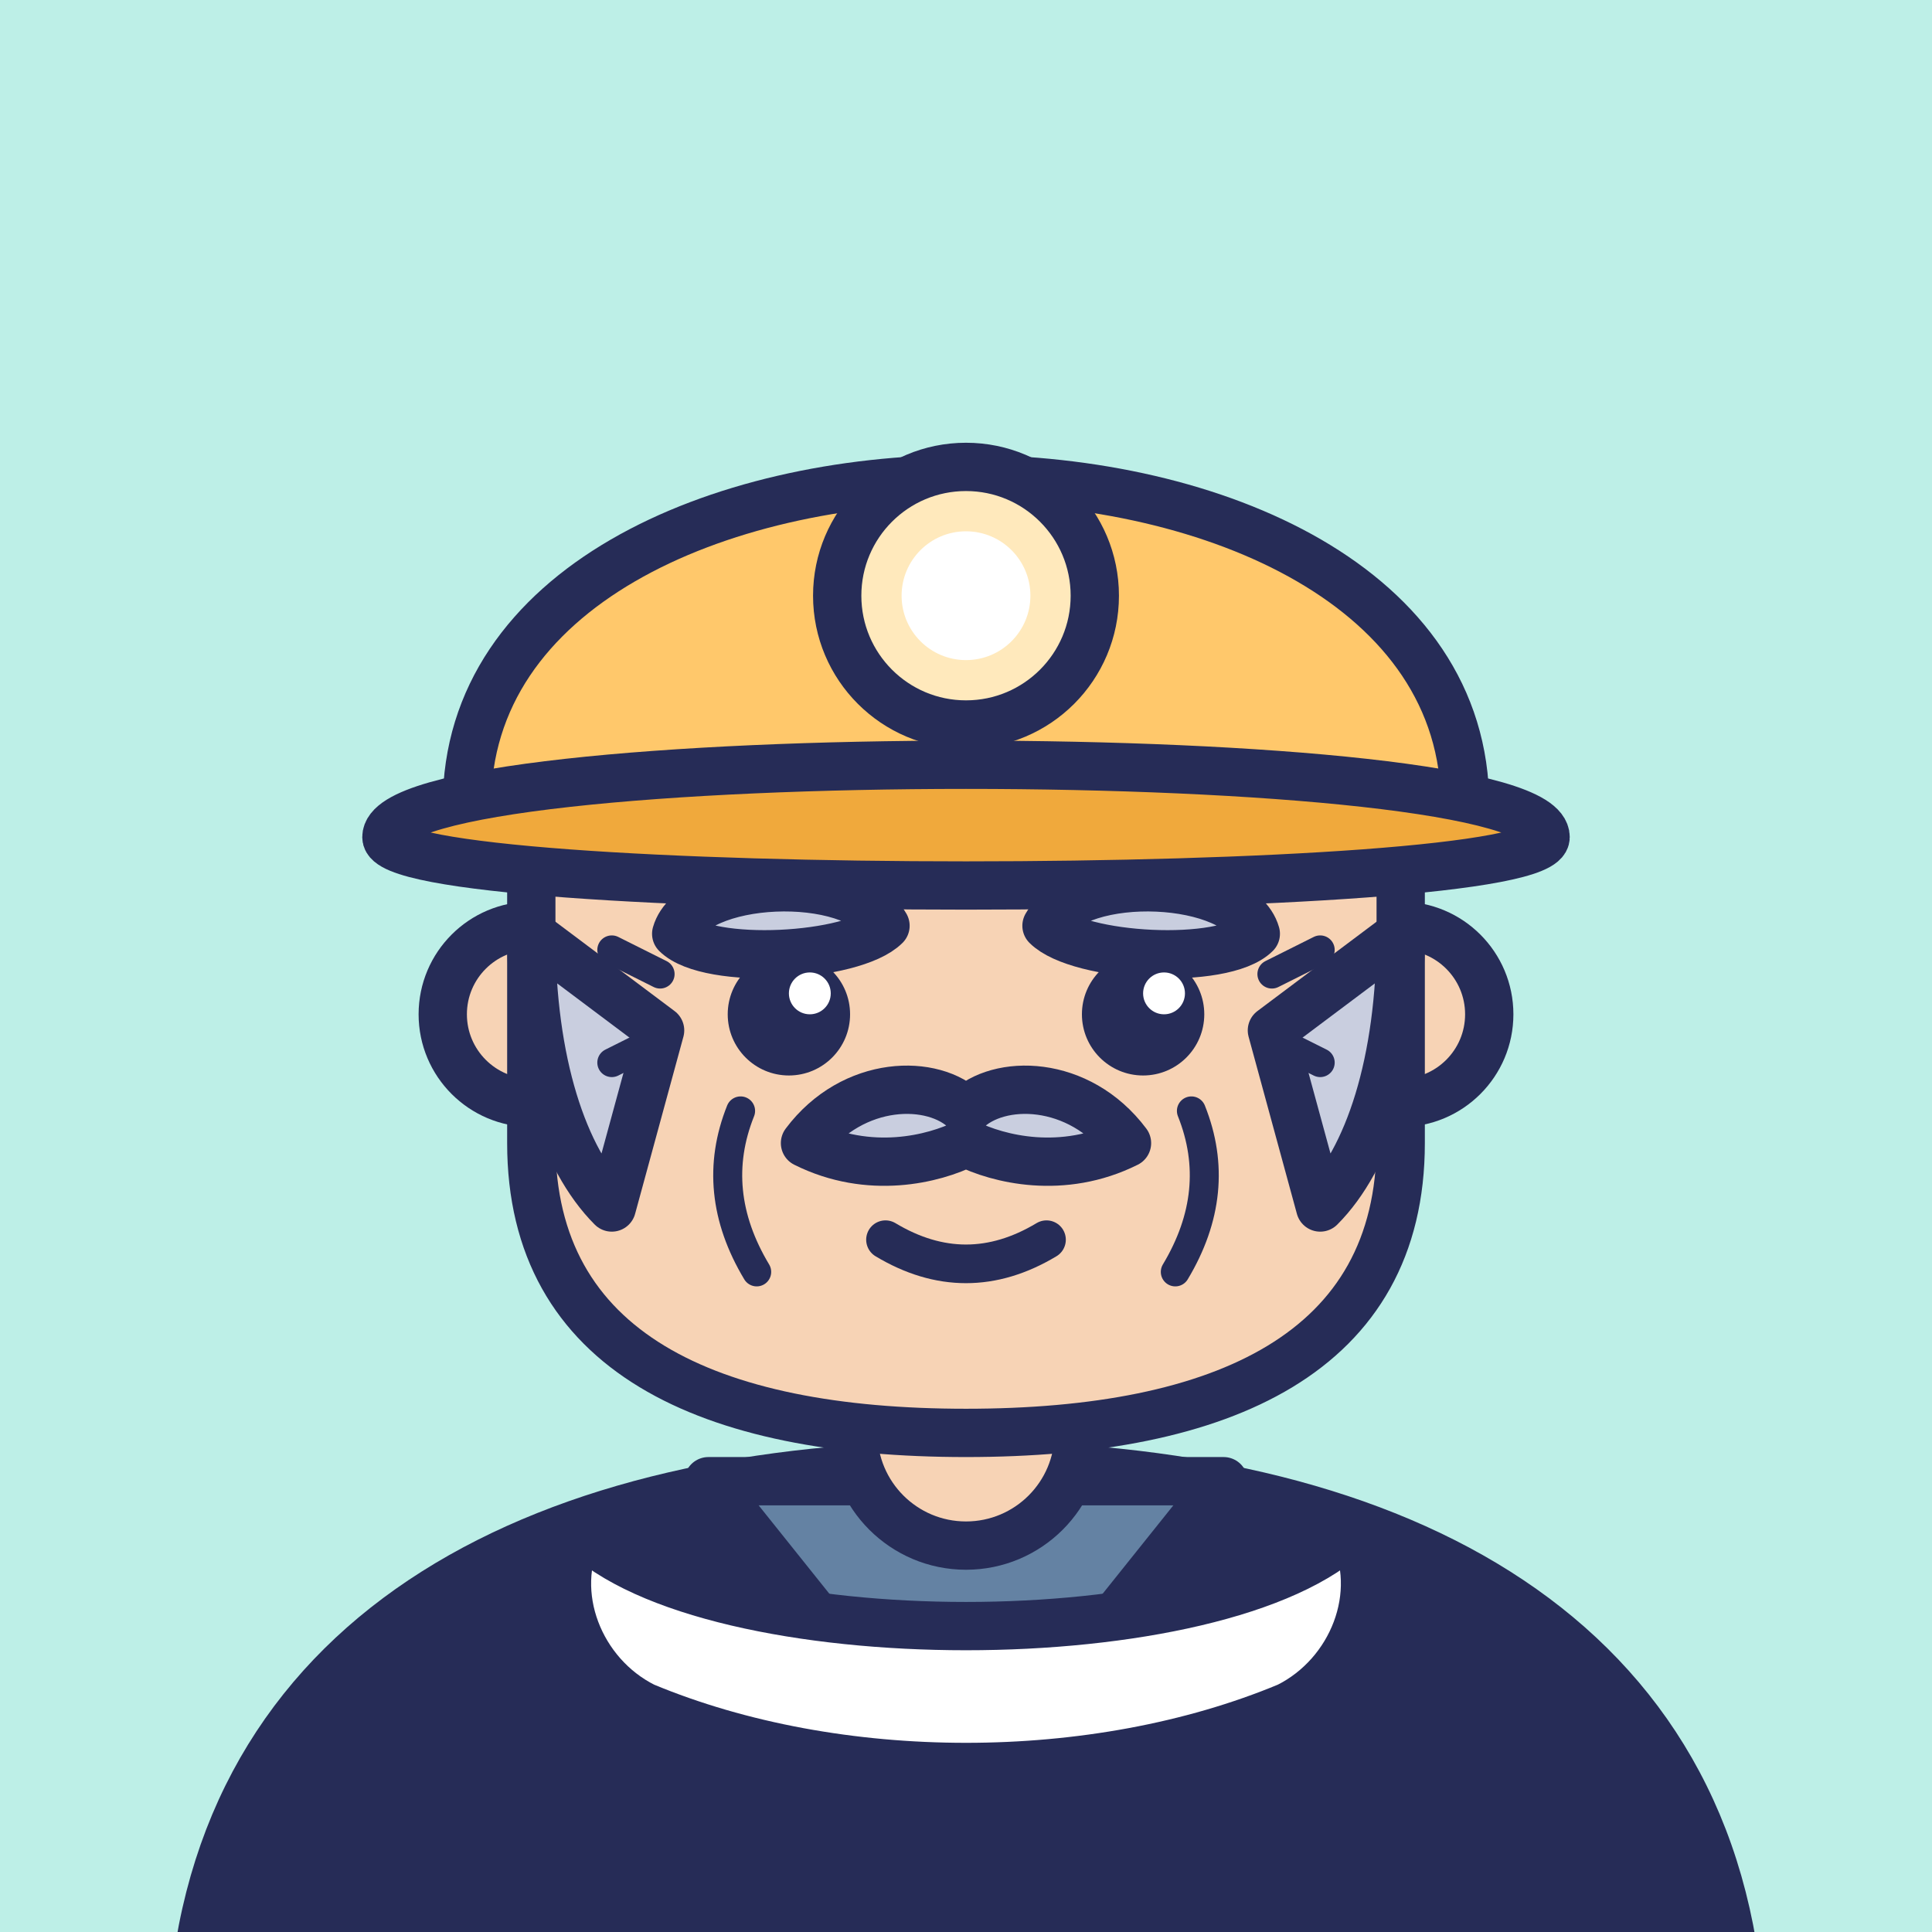
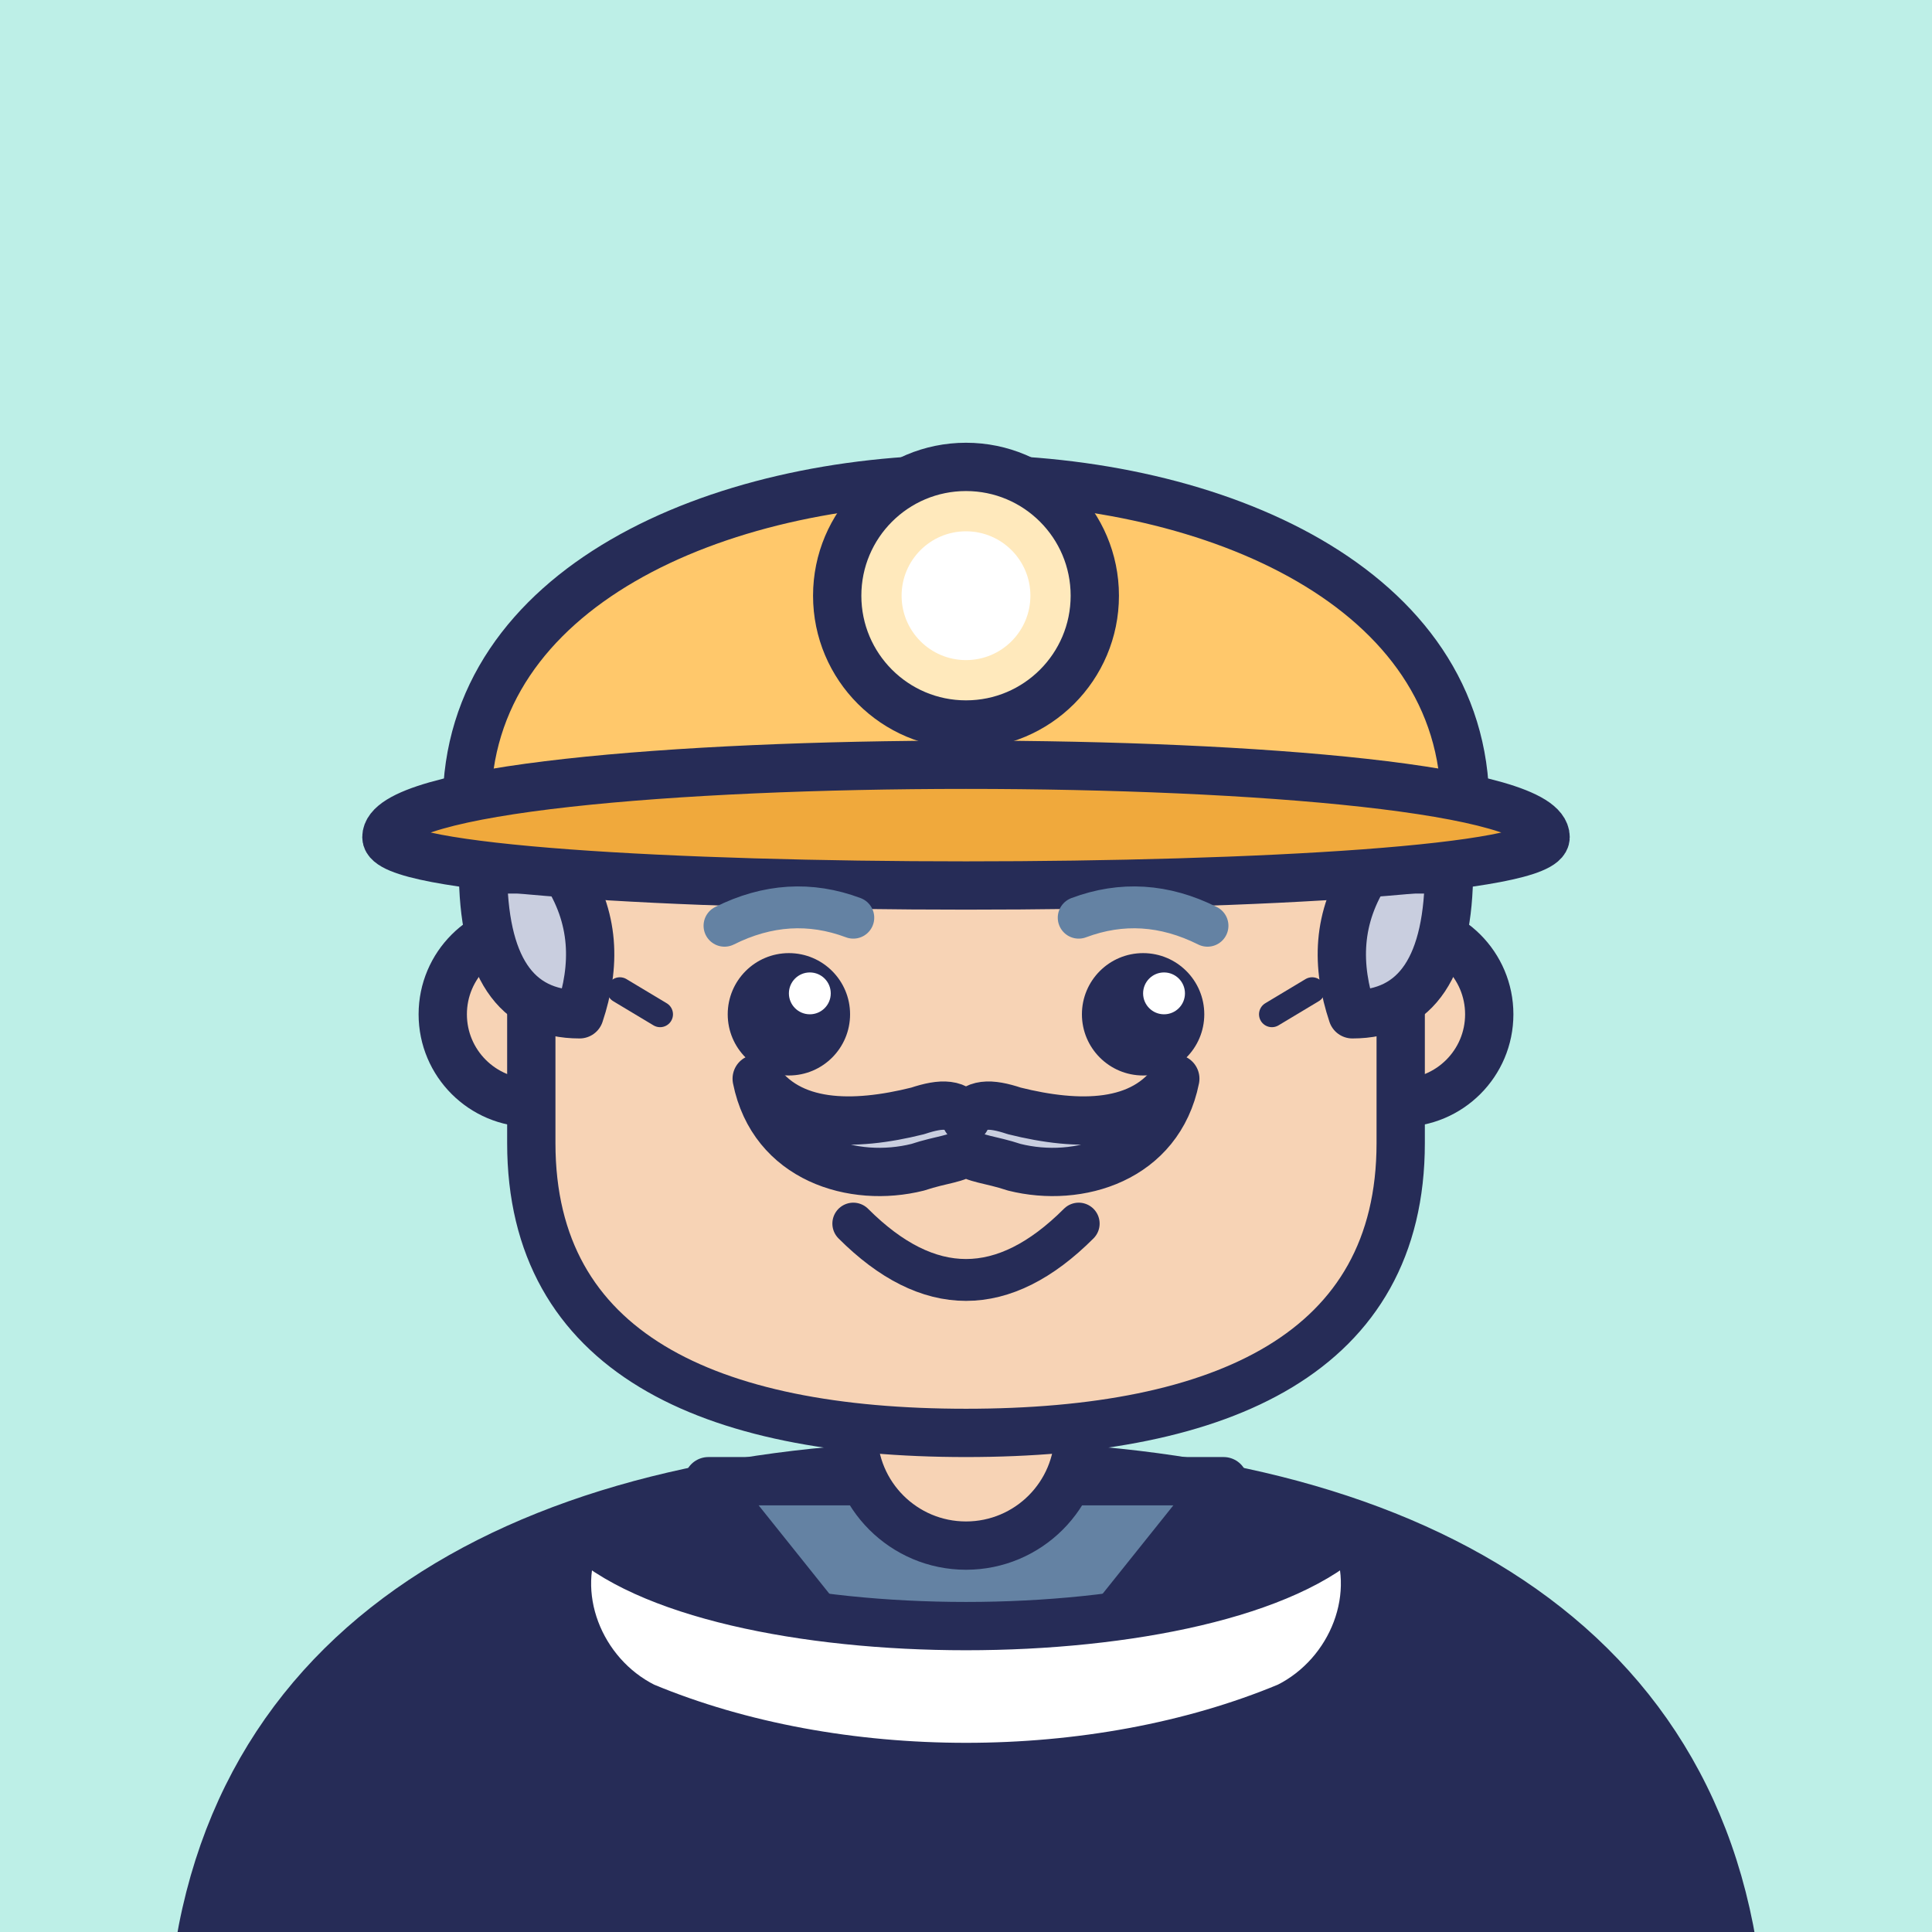
<svg xmlns="http://www.w3.org/2000/svg" width="120" height="120" viewBox="0 0 120 120">
  <rect x="0" y="0" width="120" height="120" fill="#BDEFE7" />
  <path d="M12 124 C14 101 34 91 60 91 C86 91 106 101 108 124 Z" fill="#262C57" stroke="#262C57" stroke-width="3" stroke-linejoin="round" />
  <path d="M44 92 L60 112 L76 92 Z" fill="#6482A3" stroke="#262C57" stroke-width="3" stroke-linejoin="round" />
  <path d="M36 95 C44 103 76 103 84 95 C86 99 84 104 80 106 C68 111 52 111 40 106 C36 104 34 99 36 95 Z" fill="#FFFFFF" stroke="#262C57" stroke-width="3" stroke-linejoin="round" />
  <circle cx="60" cy="89" r="7" fill="#F7D3B5" stroke="#262C57" stroke-width="3" stroke-linejoin="round" />
  <circle cx="33" cy="63" r="5.5" fill="#F7D3B5" stroke="#262C57" stroke-width="3" stroke-linejoin="round" />
  <circle cx="87" cy="63" r="5.5" fill="#F7D3B5" stroke="#262C57" stroke-width="3" stroke-linejoin="round" />
  <path d="M33 52 C33 38 44 35 60 35 C76 35 87 38 87 52 L87 71 C87 84 76 89 60 89 C44 89 33 84 33 71 Z" fill="#F7D3B5" stroke="#262C57" stroke-width="3" stroke-linejoin="round" />
-   <path d="M33 58 C33 66 35 72 38 75 L41 64 Z" fill="#C9CEDF" stroke="#262C57" stroke-width="3" stroke-linejoin="round" />
-   <path d="M87 58 C87 66 85 72 82 75 L79 64 Z" fill="#C9CEDF" stroke="#262C57" stroke-width="3" stroke-linejoin="round" />
+   <path d="M30 54 C30 60 32 63 36 63 C37 60 37 57 35 54 Z" fill="#C9CEDF" stroke="#262C57" stroke-width="3" stroke-linejoin="round" />
+   <path d="M90 54 C90 60 88 63 84 63 C83 60 83 57 85 54 Z" fill="#C9CEDF" stroke="#262C57" stroke-width="3" stroke-linejoin="round" />
  <path d="M29 50 C29 23 91 23 91 50 Z" fill="#FFC86B" stroke="#262C57" stroke-width="3" stroke-linejoin="round" />
  <path d="M24 52 C24 46 96 46 96 52 C96 56 24 56 24 52 Z" fill="#F0A93C" stroke="#262C57" stroke-width="3" stroke-linejoin="round" />
  <circle cx="60" cy="37" r="8" fill="#FFE9BC" stroke="#262C57" stroke-width="3" stroke-linejoin="round" />
  <circle cx="60" cy="37" r="4" fill="#FFFFFF" />
-   <path d="M42 58 C43 54.5 53 54 55 57.5 C53 59.5 44 60 42 58 Z" fill="#C9CEDF" stroke="#262C57" stroke-width="3" stroke-linejoin="round" />
-   <path d="M78 58 C77 54.5 67 54 65 57.5 C67 59.5 76 60 78 58 Z" fill="#C9CEDF" stroke="#262C57" stroke-width="3" stroke-linejoin="round" />
+   <path d="M45 57.5 Q49 55.5 53 57" fill="none" stroke="#6482A3" stroke-width="2.6" stroke-linecap="round" />
+   <path d="M75 57.5 Q71 55.5 67 57" fill="none" stroke="#6482A3" stroke-width="2.6" stroke-linecap="round" />
  <circle cx="49" cy="63" r="3.8" fill="#262C57" />
  <circle cx="71" cy="63" r="3.8" fill="#262C57" />
  <circle cx="50.3" cy="61.7" r="1.3" fill="#FFFFFF" />
  <circle cx="72.3" cy="61.7" r="1.3" fill="#FFFFFF" />
-   <path d="M41 60.5 L38 59" fill="none" stroke="#262C57" stroke-width="1.8" stroke-linecap="round" stroke-linejoin="round" />
-   <path d="M41 64.5 L38 66" fill="none" stroke="#262C57" stroke-width="1.8" stroke-linecap="round" stroke-linejoin="round" />
-   <path d="M79 60.5 L82 59" fill="none" stroke="#262C57" stroke-width="1.8" stroke-linecap="round" stroke-linejoin="round" />
-   <path d="M79 64.5 L82 66" fill="none" stroke="#262C57" stroke-width="1.8" stroke-linecap="round" stroke-linejoin="round" />
-   <path d="M46 69 Q44 74 47 79" fill="none" stroke="#262C57" stroke-width="1.8" stroke-linecap="round" stroke-linejoin="round" />
-   <path d="M74 69 Q76 74 73 79" fill="none" stroke="#262C57" stroke-width="1.8" stroke-linecap="round" stroke-linejoin="round" />
-   <path d="M50 71 C53 67 58 67 60 69 C62 67 67 67 70 71 C66 73 62 72 60 71 C58 72 54 73 50 71 Z" fill="#C9CEDF" stroke="#262C57" stroke-width="3" stroke-linejoin="round" />
-   <path d="M55 77 Q60 80 65 77" fill="none" stroke="#262C57" stroke-width="2.4" stroke-linecap="round" stroke-linejoin="round" />
+   <path d="M41 63 L38.5 61.5" fill="none" stroke="#262C57" stroke-width="1.6" stroke-linecap="round" stroke-linejoin="round" />
+   <path d="M79 63 L81.5 61.5" fill="none" stroke="#262C57" stroke-width="1.6" stroke-linecap="round" stroke-linejoin="round" />
+   <path d="M47 67 C49 70 53 70 57 69 C58.5 68.5 59.5 68.5 60 69.5 C60.5 68.5 61.5 68.5 63 69 C67 70 71 70 73 67 C72 72 67 73.5 63 72.5 C61.5 72 60.5 72 60 71.5 C59.5 72 58.5 72 57 72.5 C53 73.5 48 72 47 67 Z" fill="#C9CEDF" stroke="#262C57" stroke-width="3" stroke-linejoin="round" />
+   <path d="M53 76 Q60 83 67 76" fill="none" stroke="#262C57" stroke-width="2.6" stroke-linecap="round" stroke-linejoin="round" />
</svg>
